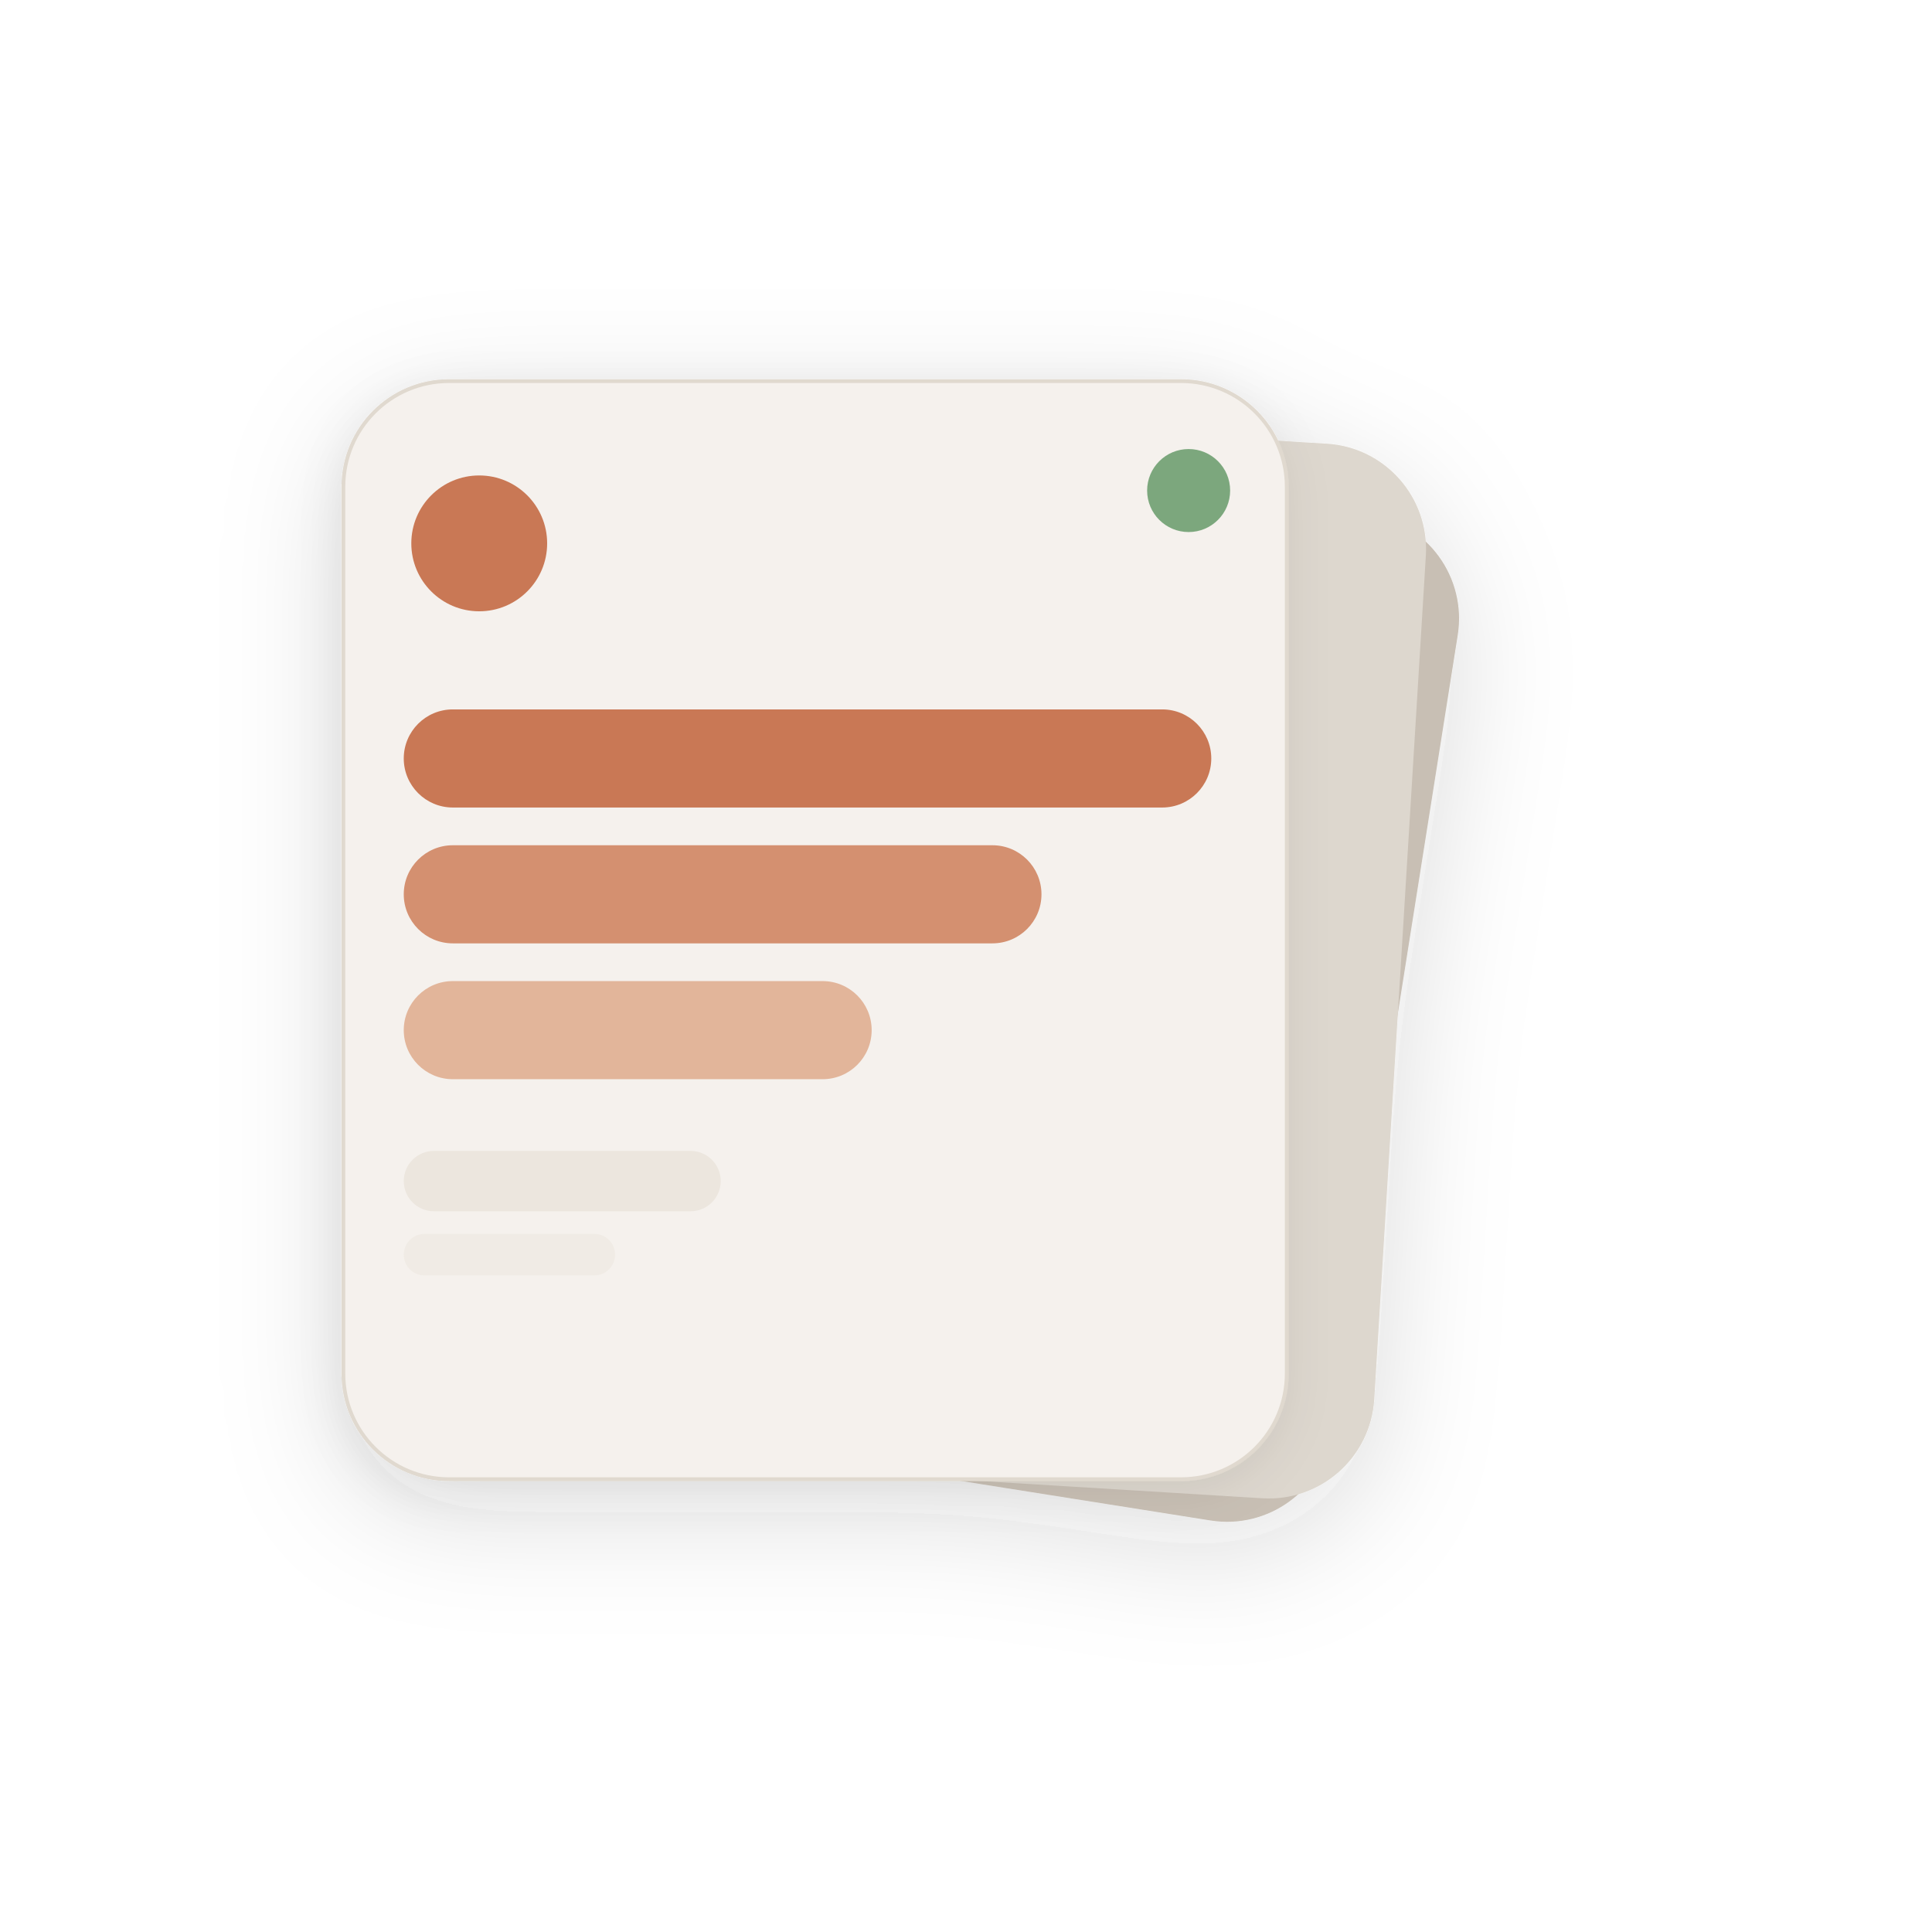
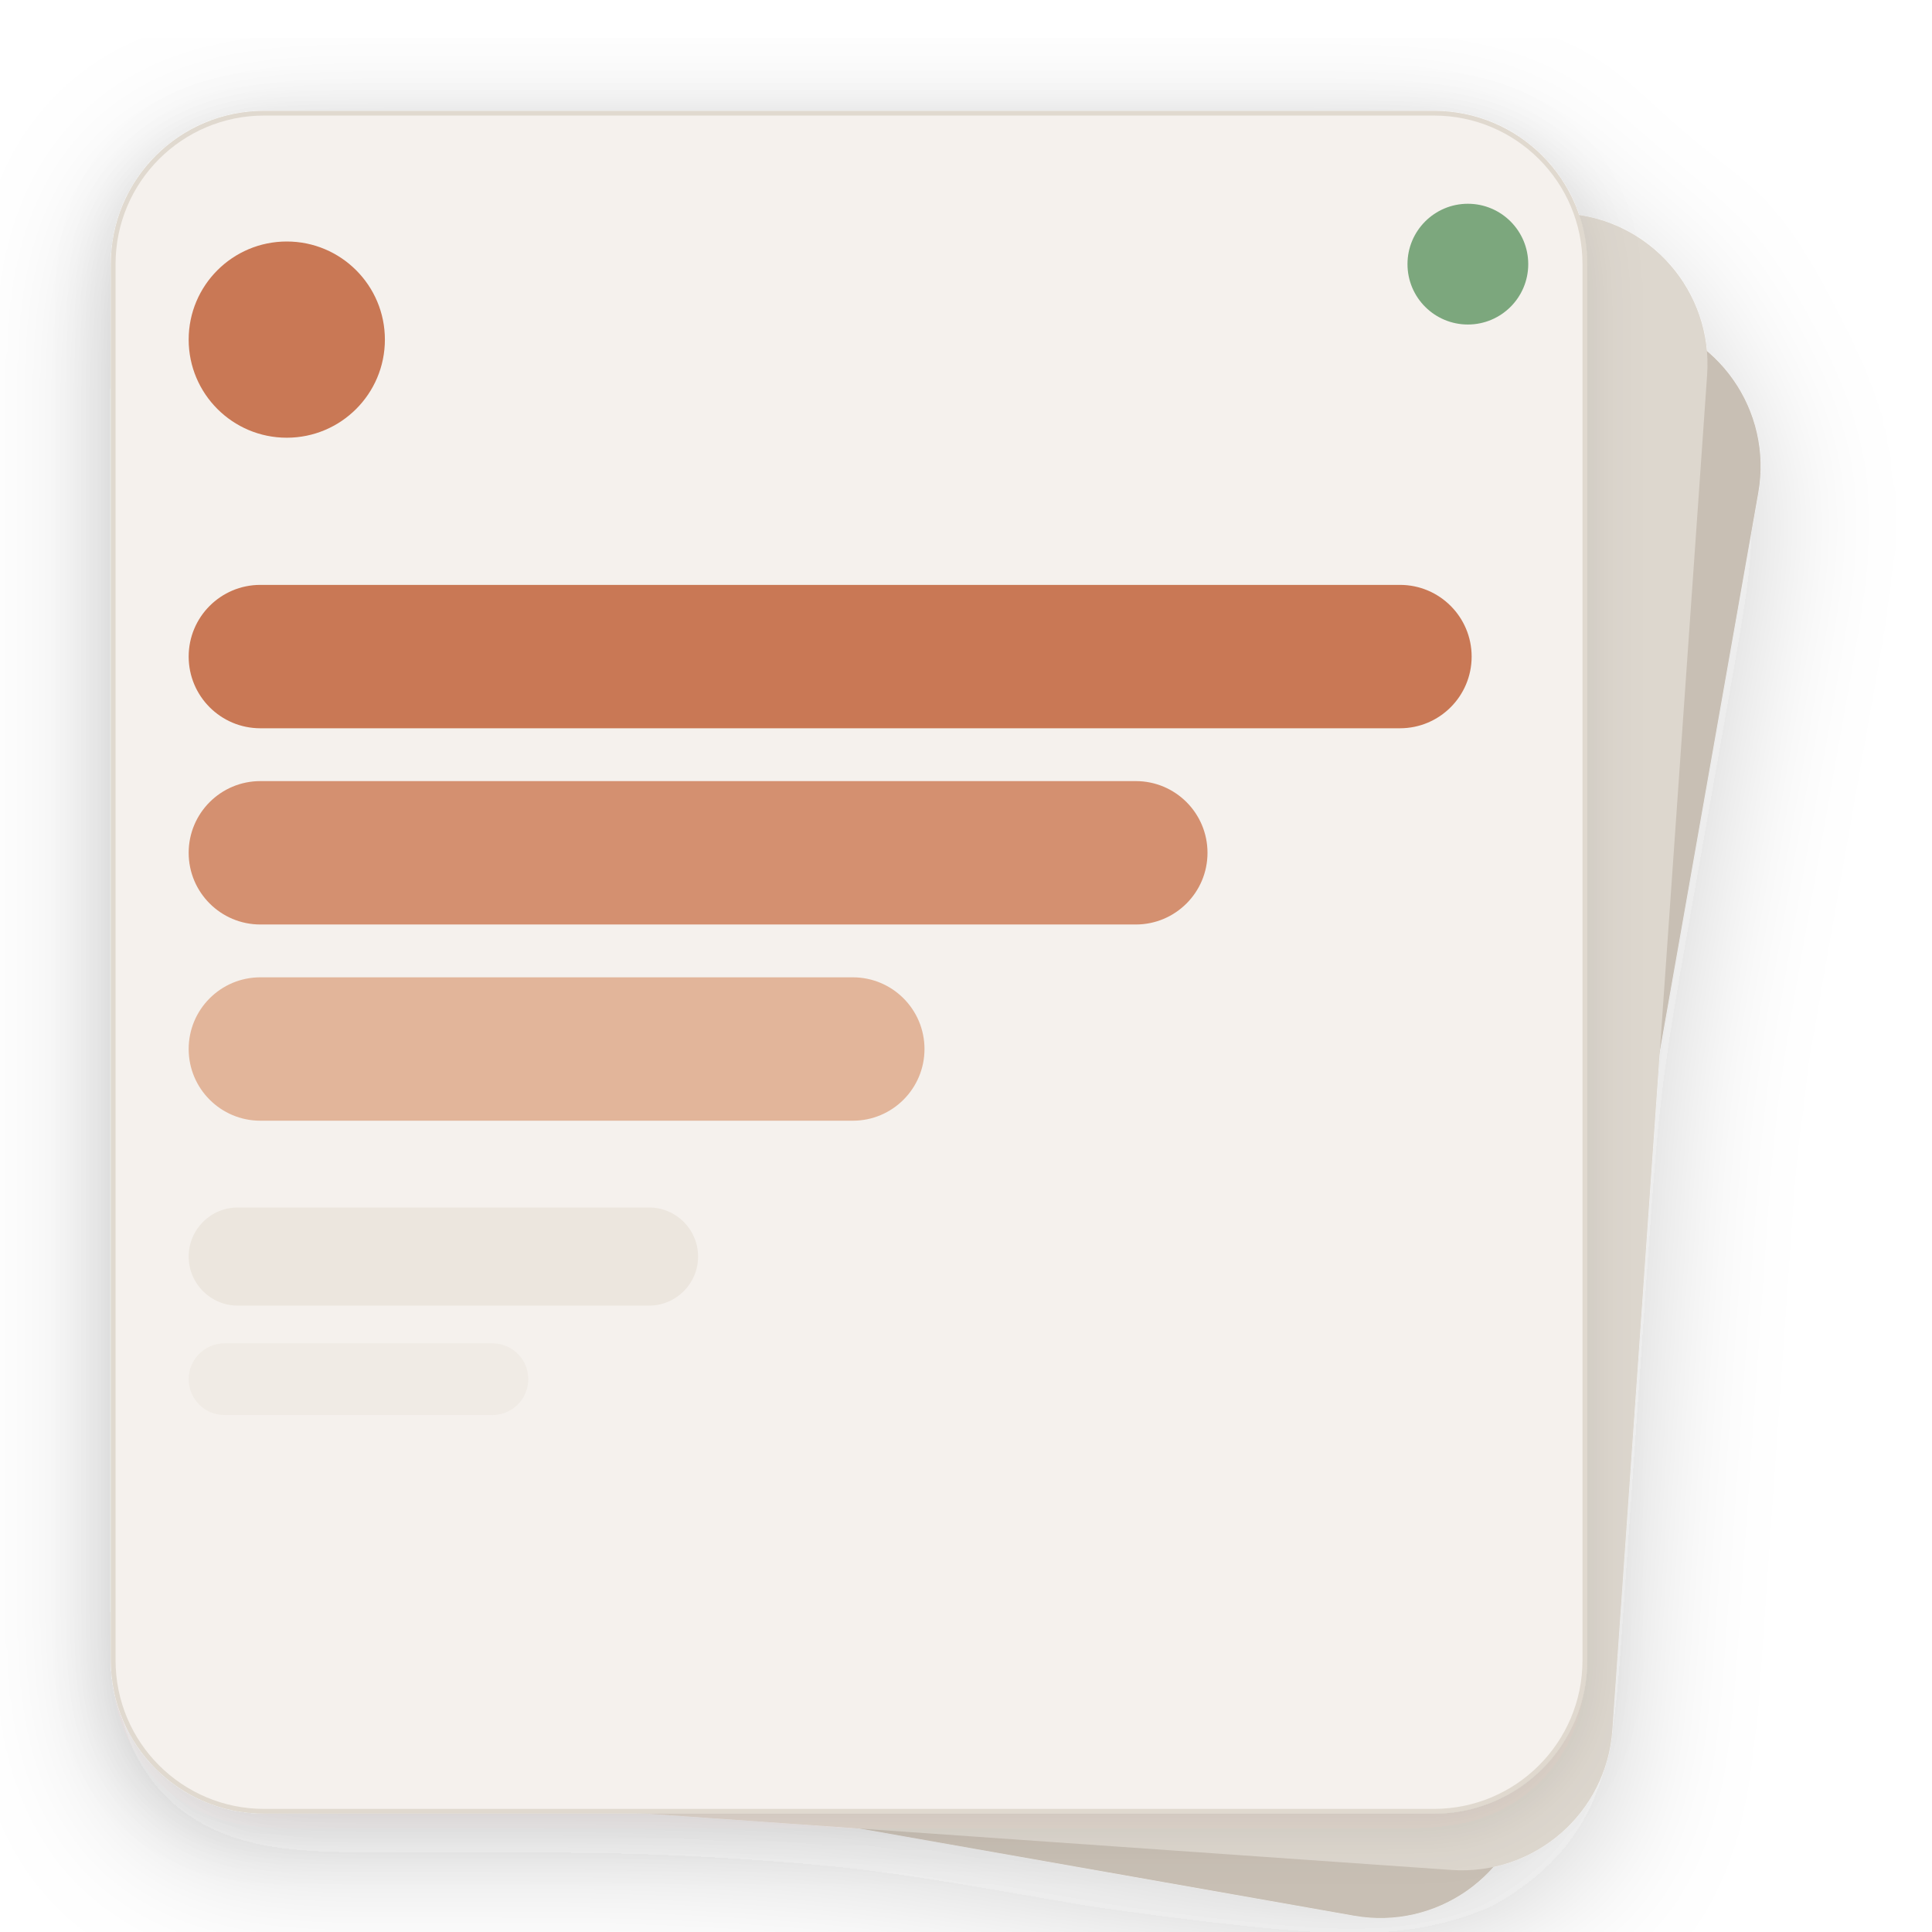
<svg xmlns="http://www.w3.org/2000/svg" viewBox="0 0 1024 1024" width="1024" height="1024">
  <defs>
-     <filter id="s1">
-       <feDropShadow dx="0" dy="16" stdDeviation="32" flood-color="#2E2825" flood-opacity="0.14" />
+     <filter id="s1" x="-20%" y="-20%" width="140%" height="140%">
+       <feDropShadow dx="0" dy="20" stdDeviation="36" flood-color="#2E2825" flood-opacity="0.18" />
    </filter>
-     <filter id="s2">
-       <feDropShadow dx="0" dy="6" stdDeviation="12" flood-color="#2E2825" flood-opacity="0.07" />
+     <filter id="s2" x="-10%" y="-10%" width="120%" height="120%">
+       <feDropShadow dx="0" dy="8" stdDeviation="16" flood-color="#2E2825" flood-opacity="0.09" />
    </filter>
  </defs>
  <g filter="url(#s1)">
-     <g transform="translate(512,512) rotate(9) translate(-230,-270)">
-       <rect width="460" height="540" rx="56" fill="#C8BFB4" />
+     <g transform="translate(512,512) rotate(10) translate(-370,-400)">
+       <rect width="740" height="860" rx="80" fill="#C8BFB4" />
    </g>
-     <g transform="translate(512,512) rotate(3.5) translate(-250,-288)">
-       <rect width="480" height="560" rx="56" fill="#DDD7CE" />
+     <g transform="translate(512,512) rotate(4) translate(-390,-420)">
+       <rect width="760" height="880" rx="80" fill="#DDD7CE" />
    </g>
    <g filter="url(#s2)">
-       <rect x="182" y="202" width="500" height="582" rx="56" fill="#F5F1ED" stroke="#E0D9CF" stroke-width="2" />
-       <circle cx="254" cy="288" r="36" fill="#C97854" />
-       <circle cx="630" cy="260" r="22" fill="#6B9E6E" opacity="0.88" />
-       <rect x="214" y="376" width="428" height="52" rx="26" fill="#C97854" />
-       <rect x="214" y="448" width="338" height="52" rx="26" fill="#D4906F" />
-       <rect x="214" y="520" width="248" height="52" rx="26" fill="#E2B59A" />
-       <rect x="214" y="610" width="168" height="32" rx="16" fill="#ECE6DE" />
-       <rect x="214" y="654" width="112" height="22" rx="11" fill="#ECE6DE" opacity="0.55" />
+       <rect x="60" y="60" width="780" height="900" rx="80" fill="#F5F1ED" stroke="#E0D9CF" stroke-width="2.5" />
+       <circle cx="152" cy="180" r="52" fill="#C97854" />
+       <circle cx="778" cy="140" r="32" fill="#6B9E6E" opacity="0.88" />
+       <rect x="100" y="310" width="680" height="76" rx="38" fill="#C97854" />
+       <rect x="100" y="414" width="540" height="76" rx="38" fill="#D4906F" />
+       <rect x="100" y="518" width="390" height="76" rx="38" fill="#E2B59A" />
+       <rect x="100" y="640" width="270" height="52" rx="26" fill="#ECE6DE" />
+       <rect x="100" y="712" width="180" height="38" rx="19" fill="#ECE6DE" opacity="0.55" />
    </g>
  </g>
</svg>
